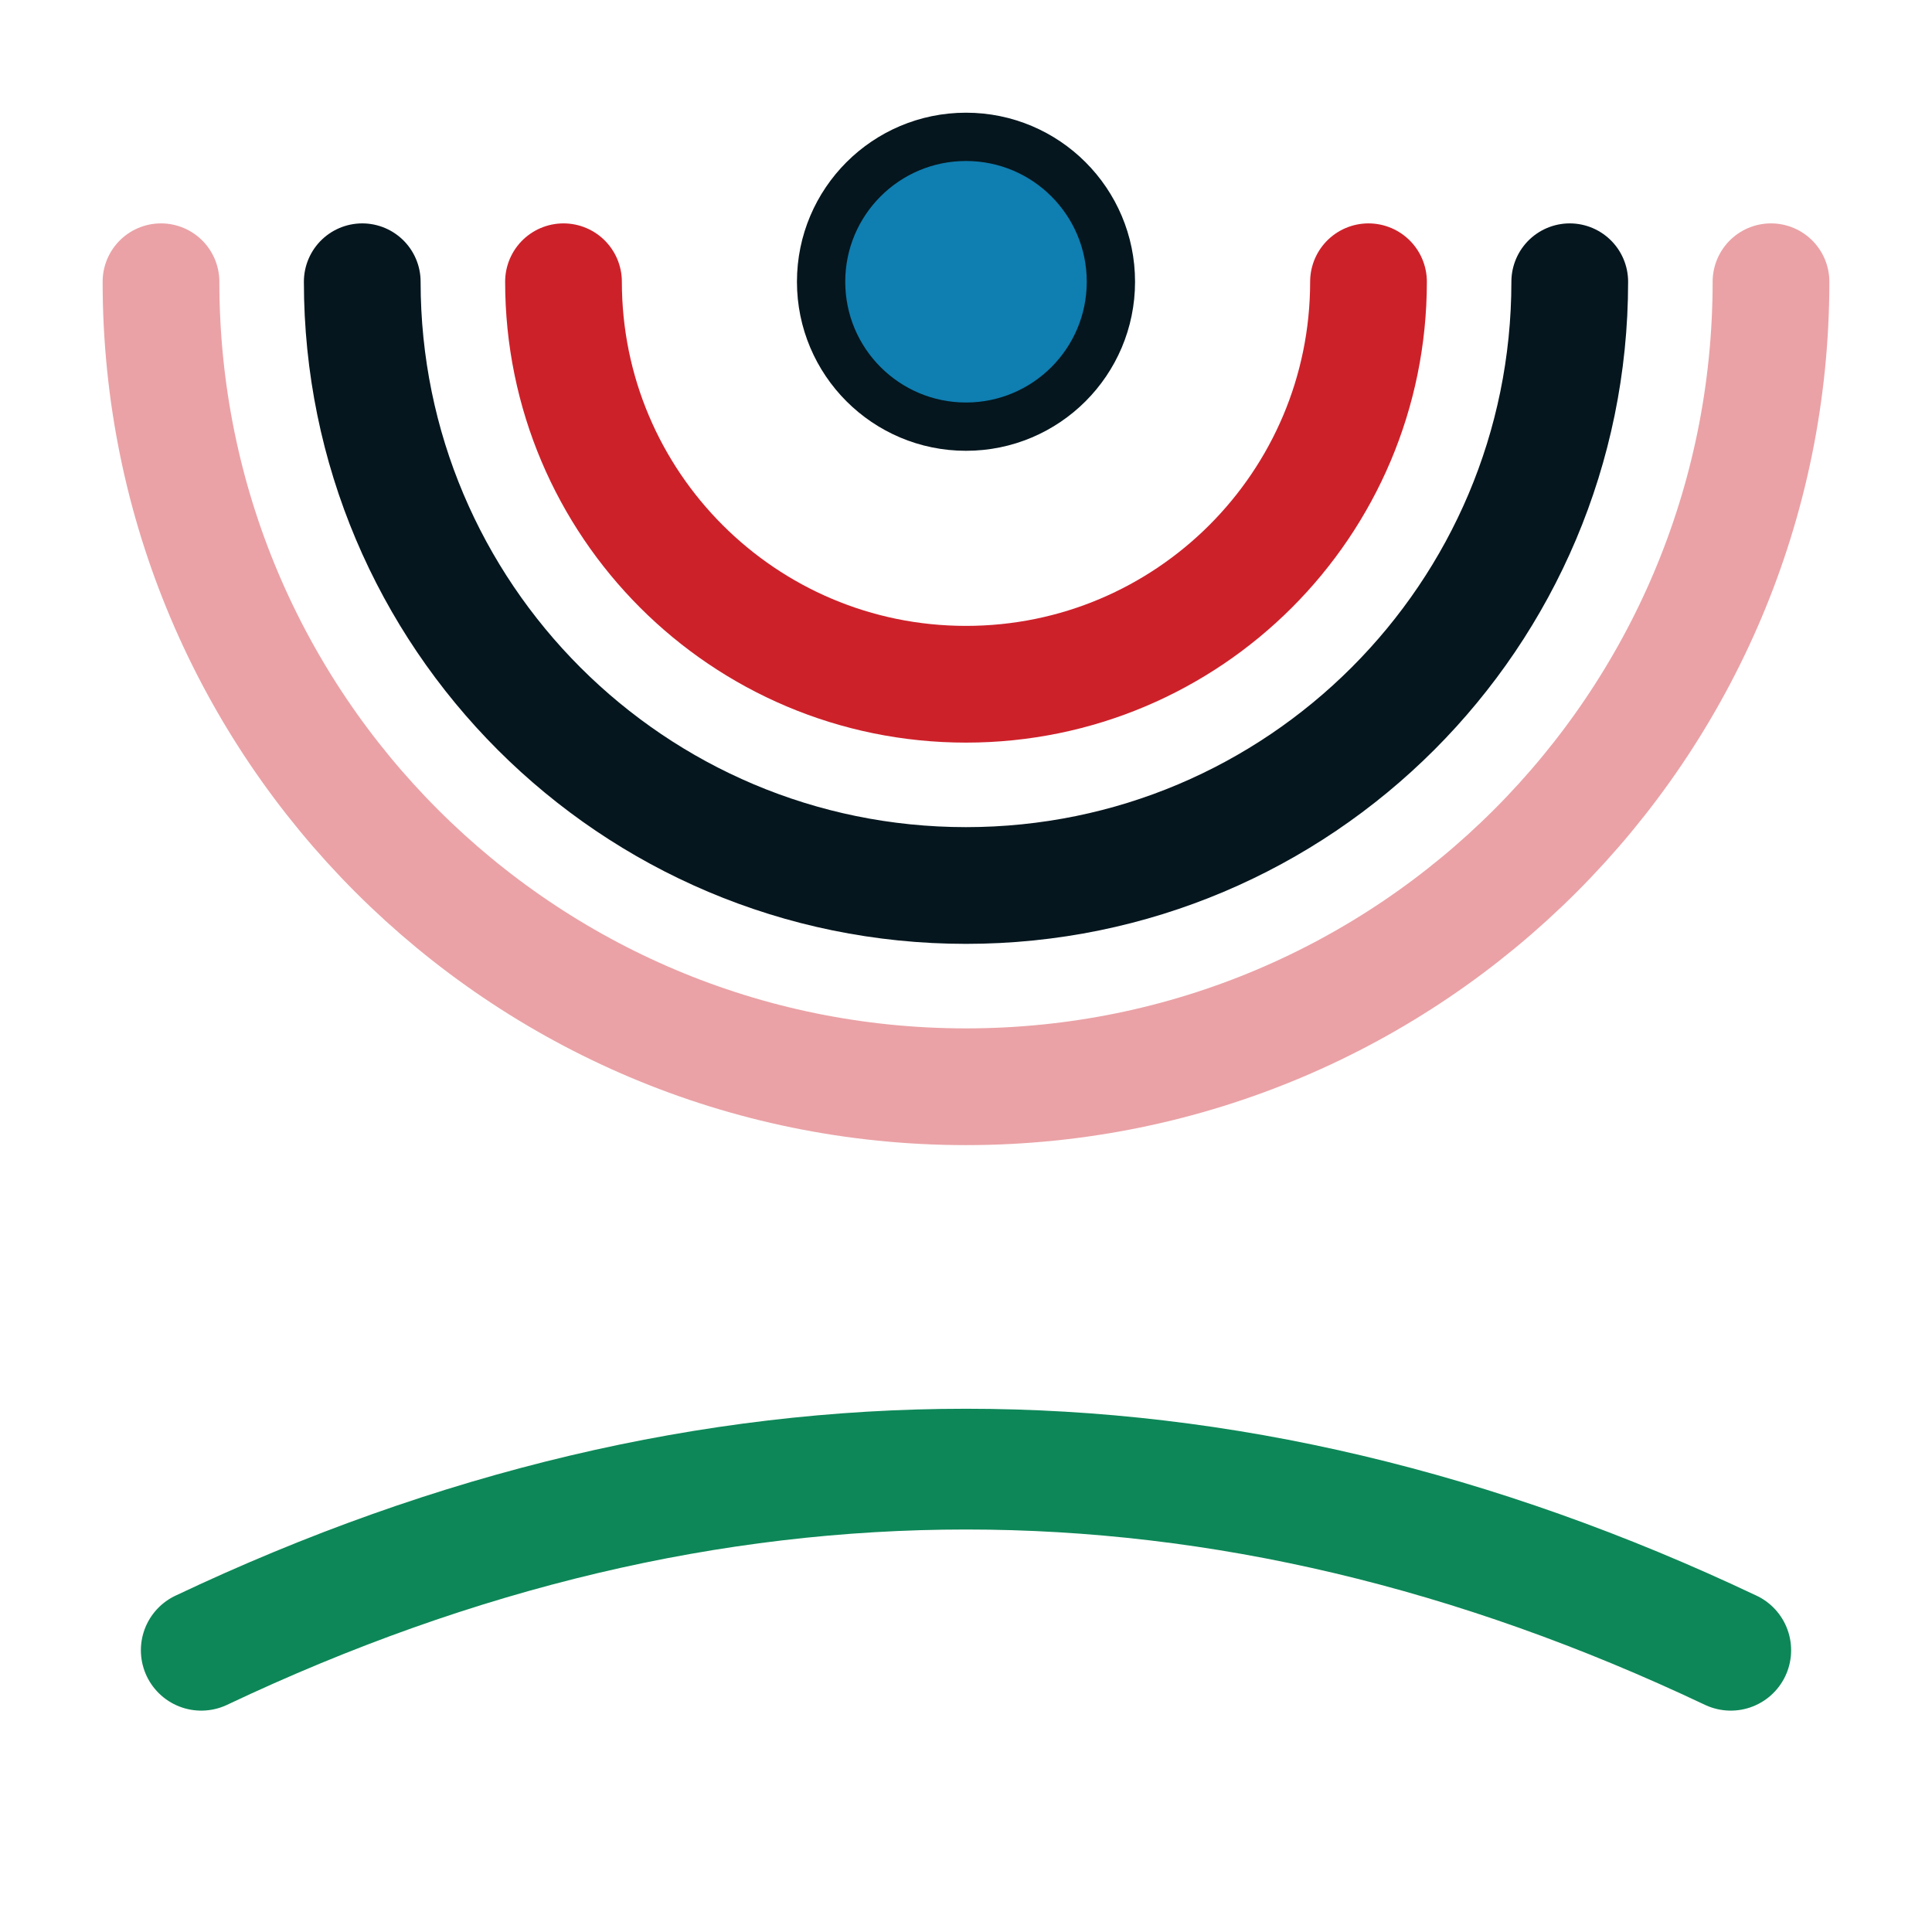
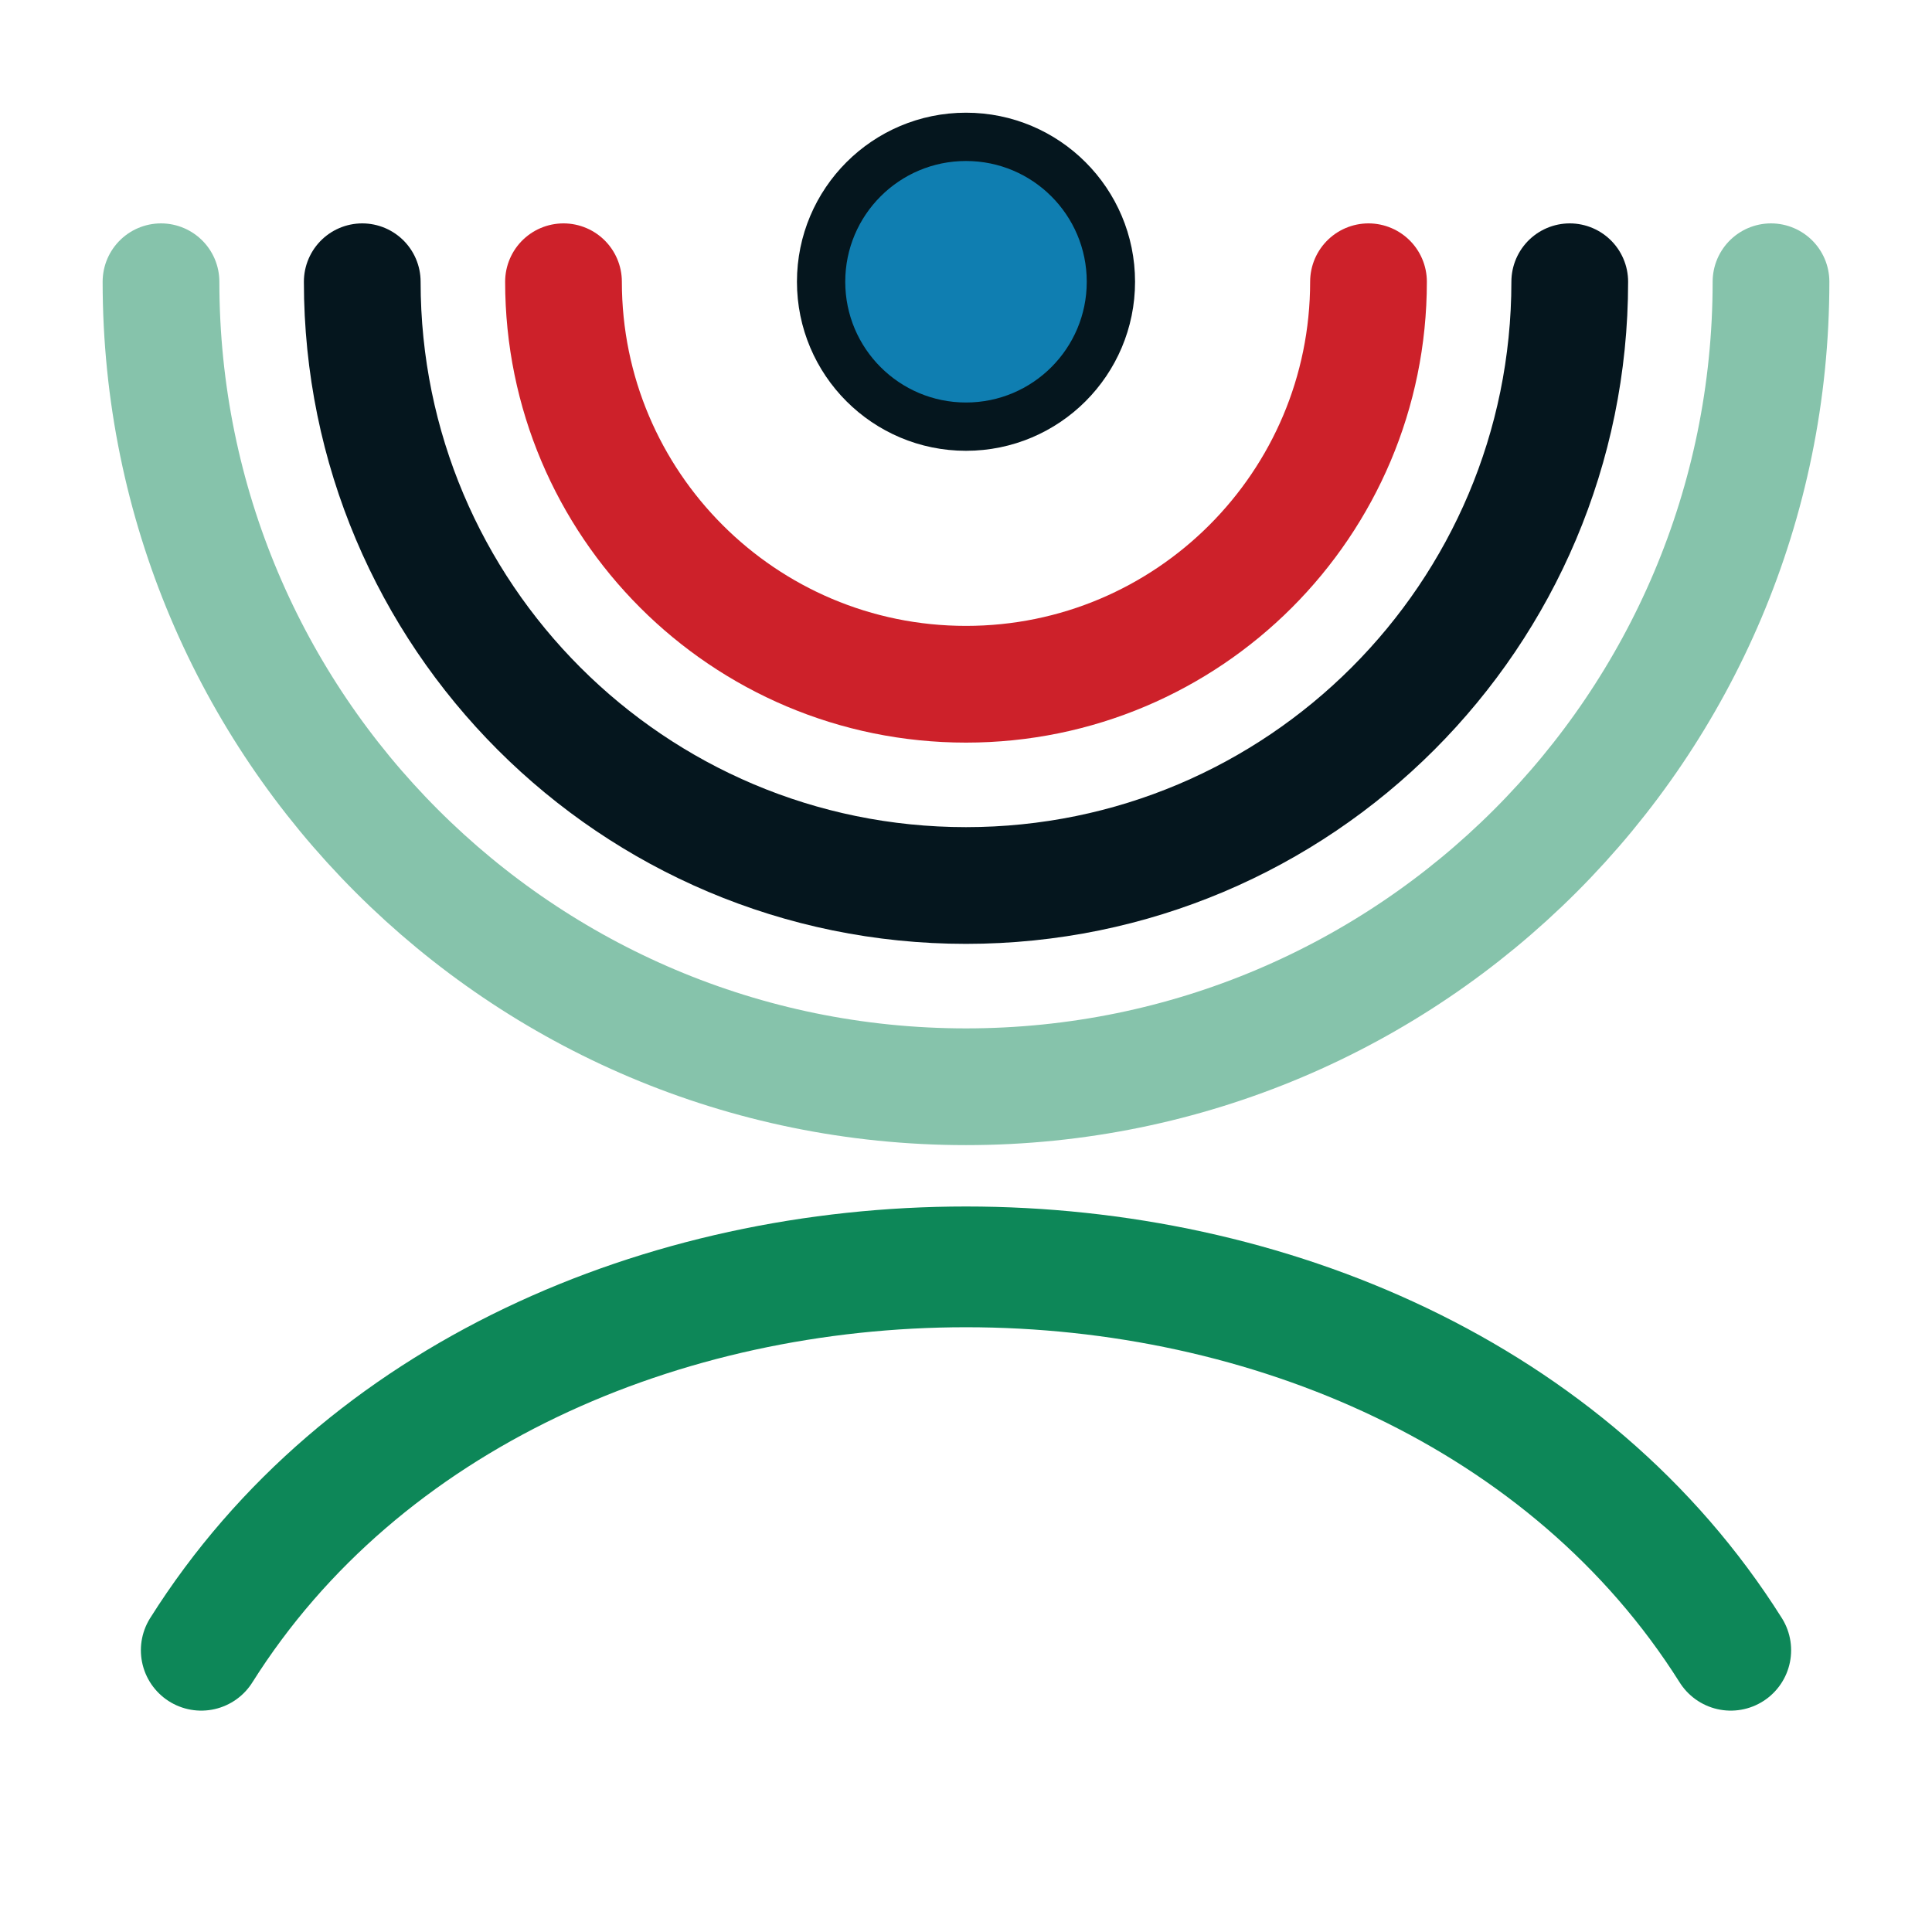
<svg xmlns="http://www.w3.org/2000/svg" viewBox="0 0 48 48" width="48" height="48" role="img" aria-label="Xiaolan Xu — signal over surface">
  <path d="M14 7 A10 10 0 0 0 34 7" fill="none" stroke="#CD212A" stroke-width="2.9" stroke-linecap="round" />
  <path d="M9 7 A15 15 0 0 0 39 7" fill="none" stroke="#05161E" stroke-width="2.9" stroke-linecap="round" />
-   <path d="M4 7 A20 20 0 0 0 44 7" fill="none" stroke="#CD212A" stroke-width="2.9" stroke-linecap="round" opacity="0.42" />
+   <path d="M4 7 A20 20 0 0 0 44 7" fill="none" stroke="#0D8758" stroke-width="2.9" stroke-linecap="round" opacity="0.5" />
  <circle cx="24" cy="7" r="3.6" fill="#0F7EB1" stroke="#05161E" stroke-width="1.2" />
-   <path d="M5 41 Q24 32 43 41" fill="none" stroke="#0D8758" stroke-width="3.0" stroke-linecap="round" />
+   <path d="M5 41 C13 28.3 35 28.3 43 41" fill="none" stroke="#0D8758" stroke-width="3.0" stroke-linecap="round" />
</svg>
